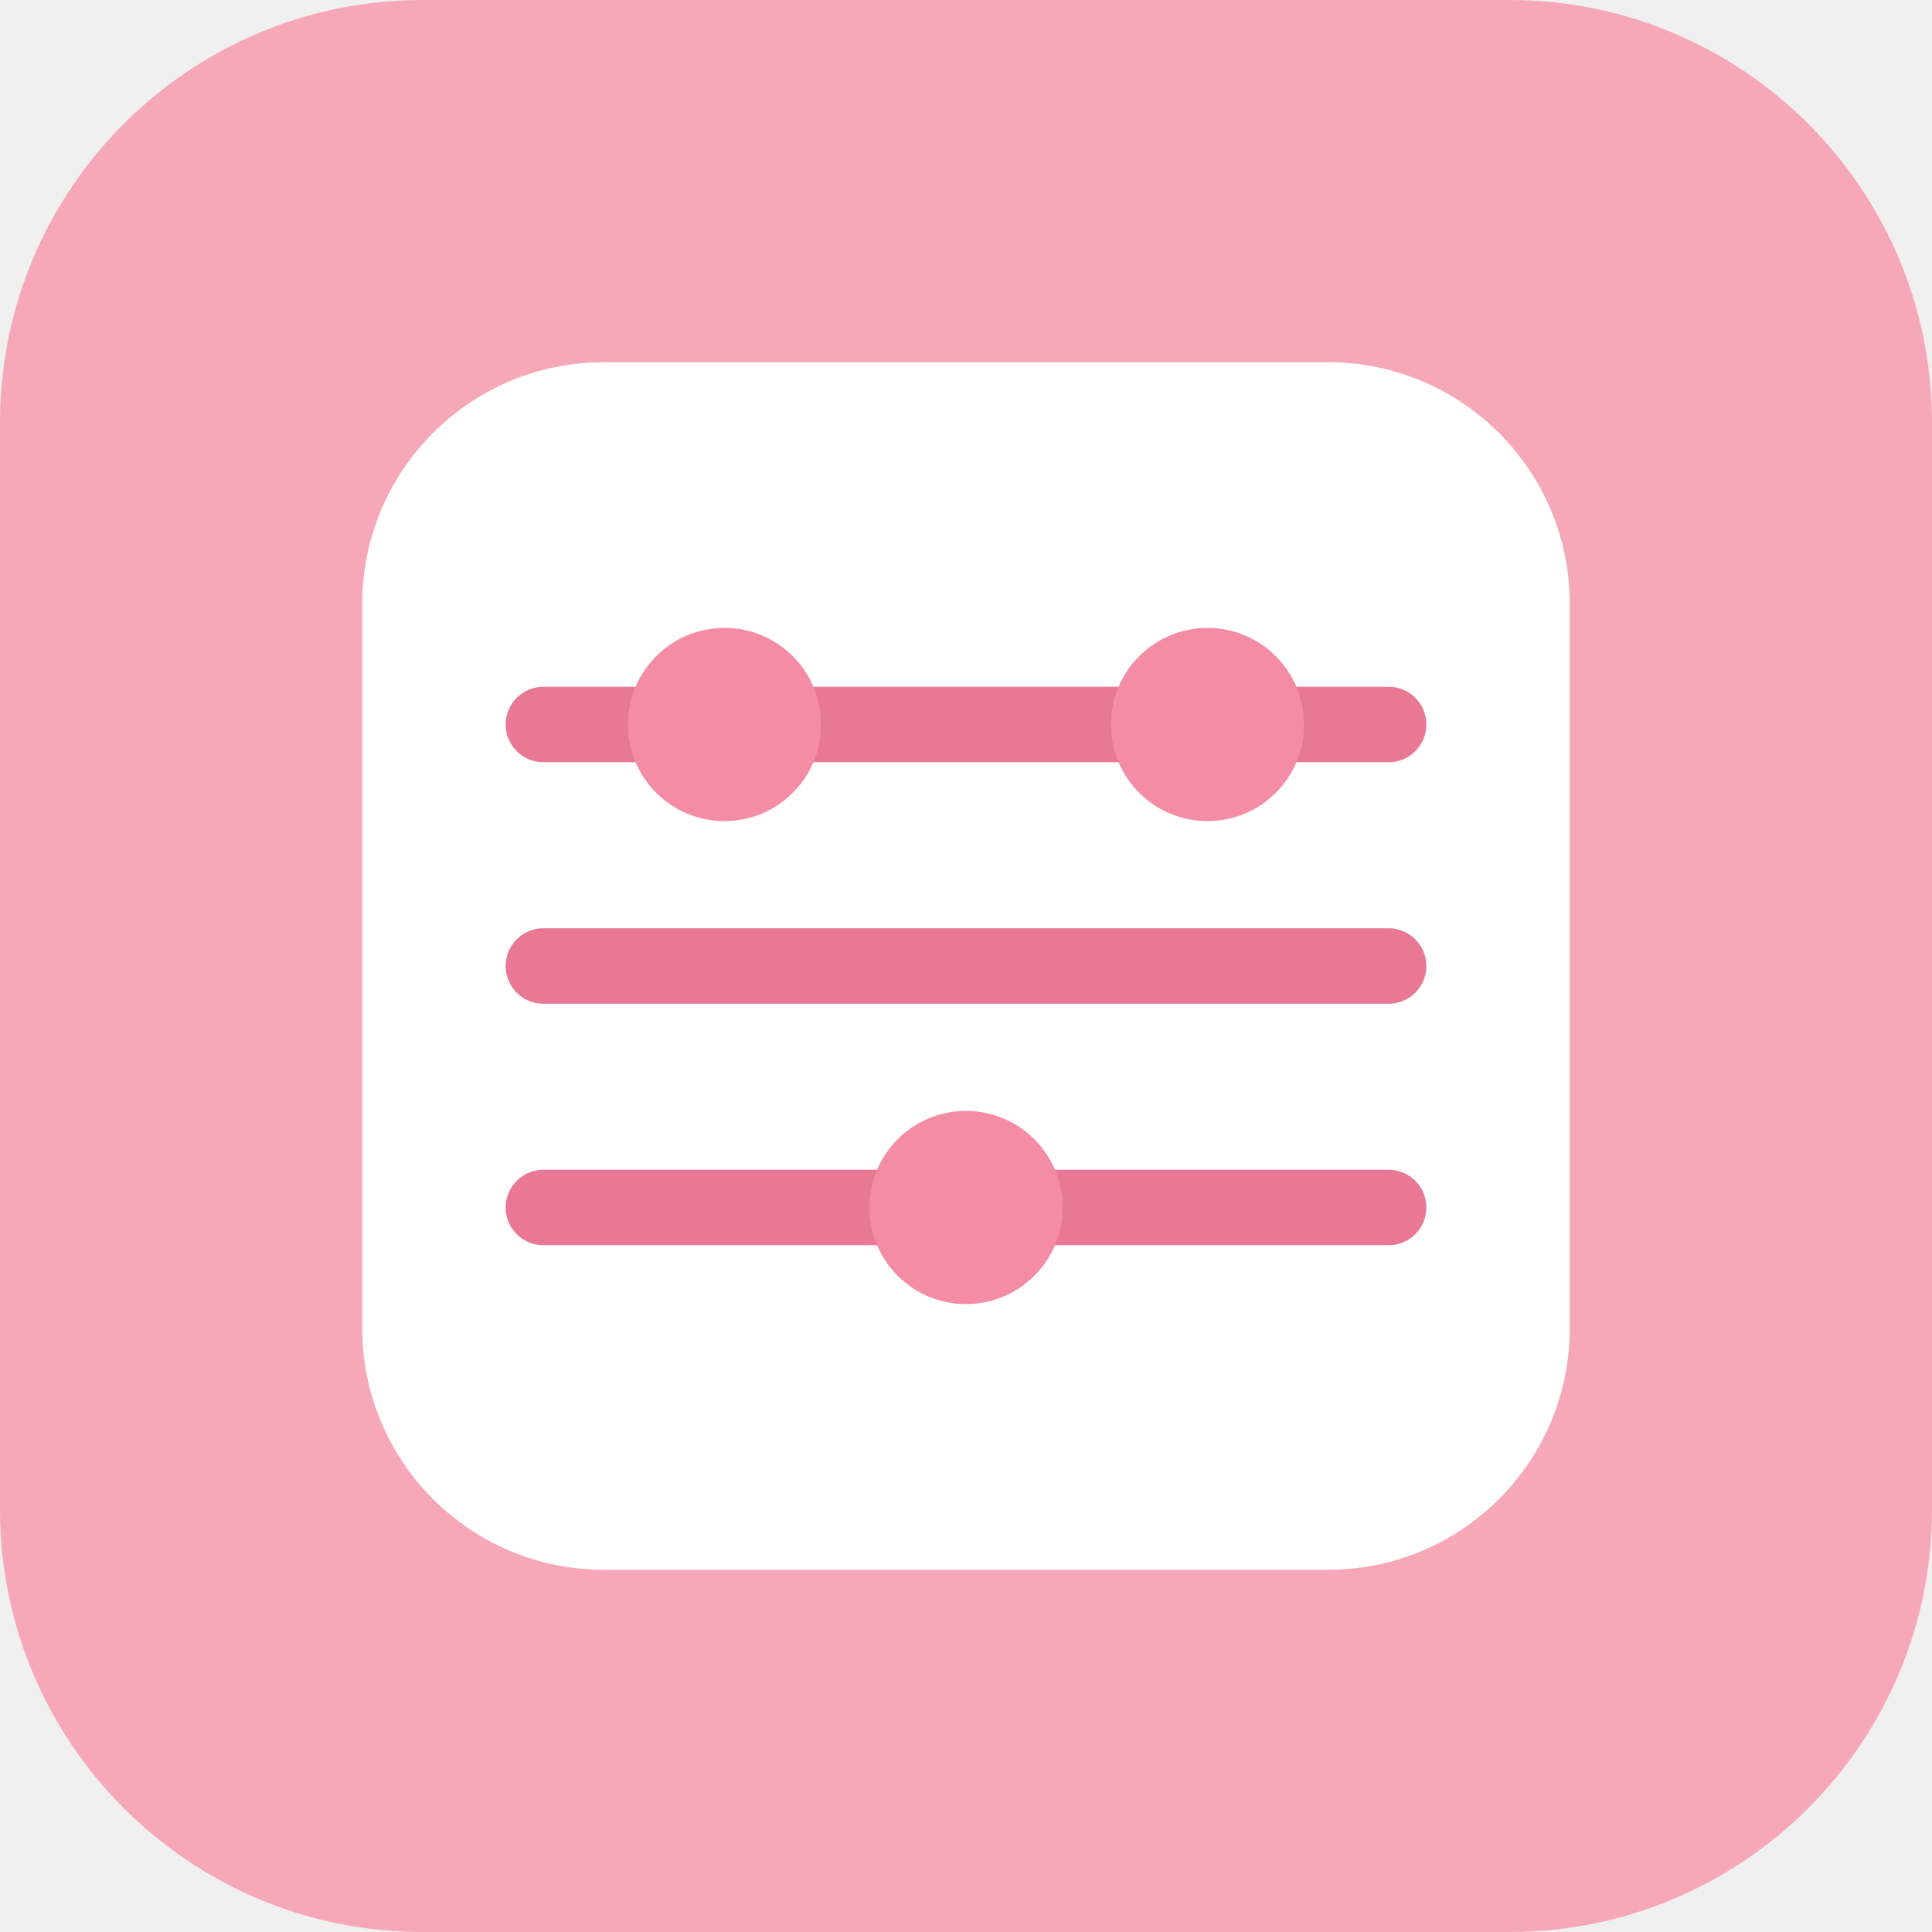
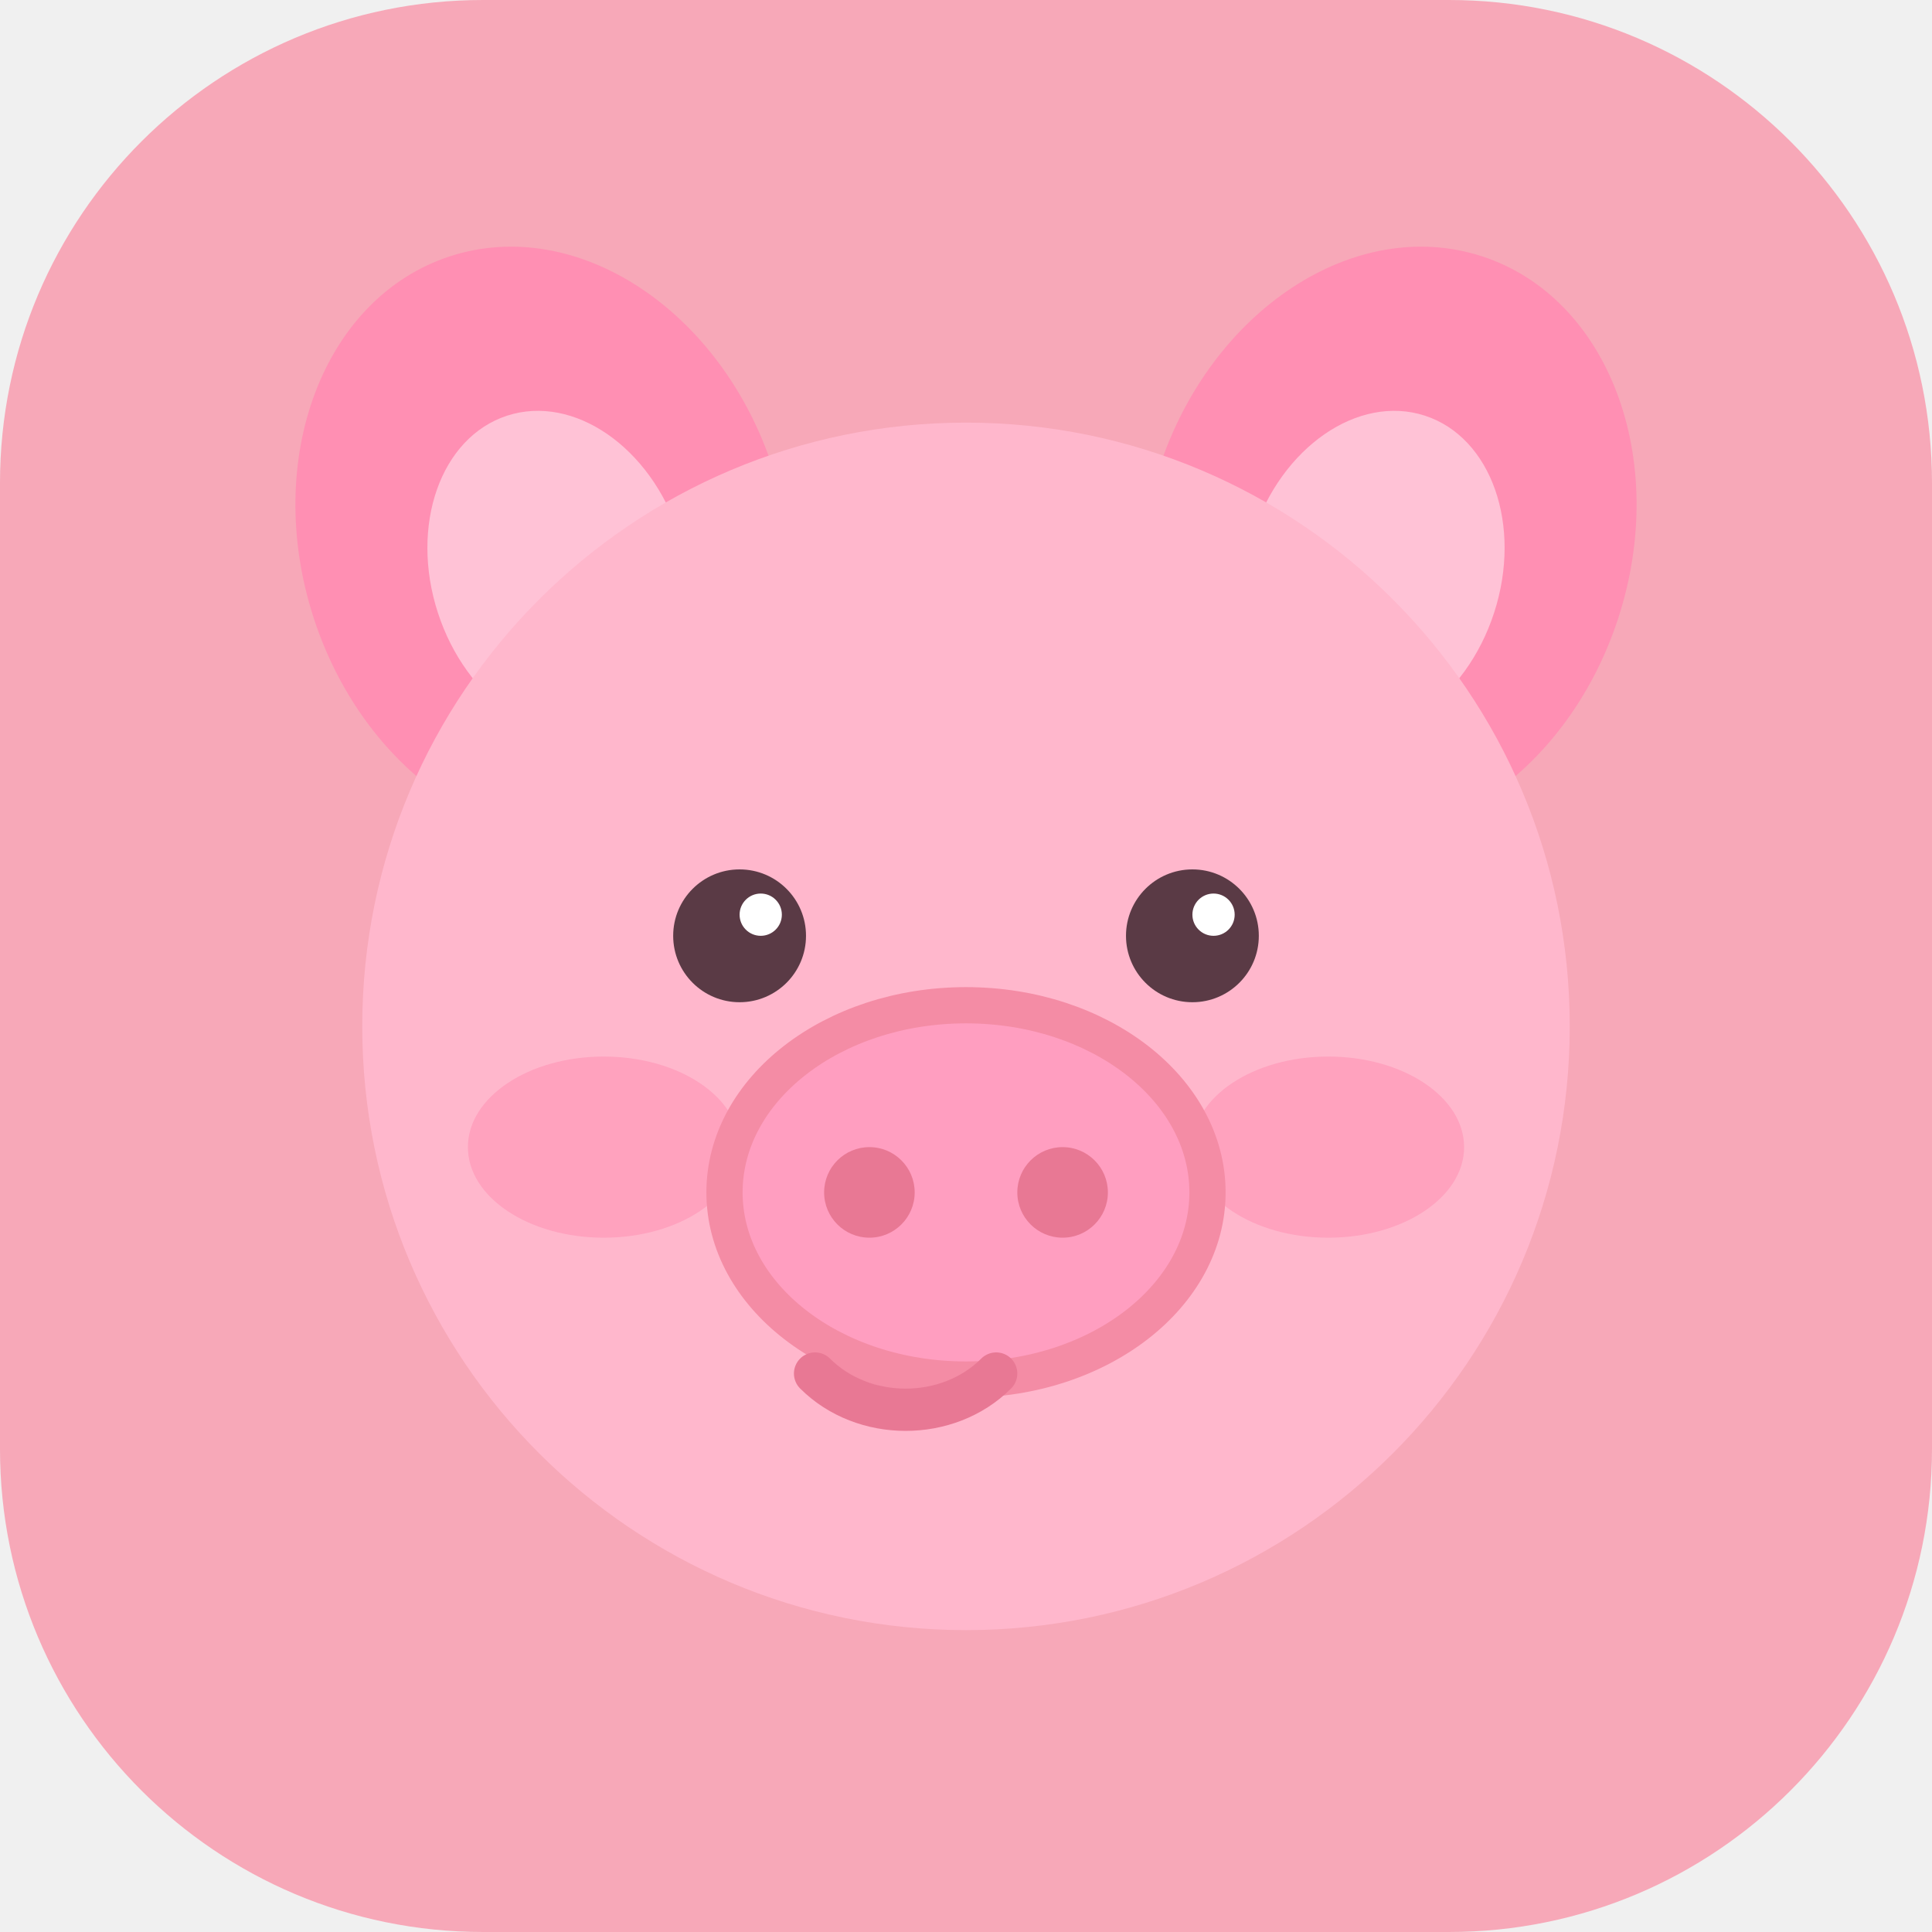
<svg xmlns="http://www.w3.org/2000/svg" viewBox="0 0 64 64" fill="none">
-   <rect width="64" height="64" rx="14" fill="#f7a8b8" />
-   <rect x="12" y="12" width="40" height="40" rx="8" fill="#fff" />
-   <path d="M18 24h28M18 32h28M18 40h28" stroke="#e87894" stroke-width="2.5" stroke-linecap="round" />
-   <circle cx="24" cy="24" r="3.2" fill="#f48ca5" />
-   <circle cx="40" cy="24" r="3.2" fill="#f48ca5" />
-   <circle cx="32" cy="40" r="3.2" fill="#f48ca5" />
+   <rect width="64" height="64" rx="16" fill="#f7a8b8" />
+   <ellipse cx="18" cy="18" rx="8" ry="10" fill="#ff8fb3" transform="rotate(-18 18 18)" />
+   <ellipse cx="46" cy="18" rx="8" ry="10" fill="#ff8fb3" transform="rotate(18 46 18)" />
+   <ellipse cx="18.5" cy="19" rx="4.2" ry="5.5" fill="#ffc2d6" transform="rotate(-18 18.5 19)" />
+   <ellipse cx="45.5" cy="19" rx="4.2" ry="5.5" fill="#ffc2d6" transform="rotate(18 45.5 19)" />
+   <circle cx="32" cy="34" r="20" fill="#ffb7cc" />
+   <ellipse cx="20" cy="38" rx="4.5" ry="3" fill="#ff8fb3" opacity="0.55" />
+   <ellipse cx="44" cy="38" rx="4.5" ry="3" fill="#ff8fb3" opacity="0.55" />
+   <circle cx="24.5" cy="31" r="2.2" fill="#5a3a45" />
+   <circle cx="39.5" cy="31" r="2.2" fill="#5a3a45" />
+   <circle cx="25.2" cy="30.3" r="0.7" fill="#fff" />
+   <circle cx="40.2" cy="30.3" r="0.7" fill="#fff" />
+   <ellipse cx="32" cy="39.5" rx="8" ry="6.2" fill="#ff9ec0" />
+   <ellipse cx="32" cy="39.5" rx="8" ry="6.2" fill="none" stroke="#f48ca5" stroke-width="1.2" />
+   <circle cx="28.8" cy="39.5" r="1.5" fill="#e87894" />
+   <circle cx="35.2" cy="39.5" r="1.5" fill="#e87894" />
+   <path d="M27 45.5c1.6 1.6 4.4 1.6 6 0" stroke="#e87894" stroke-width="1.4" stroke-linecap="round" fill="none" />
</svg>
